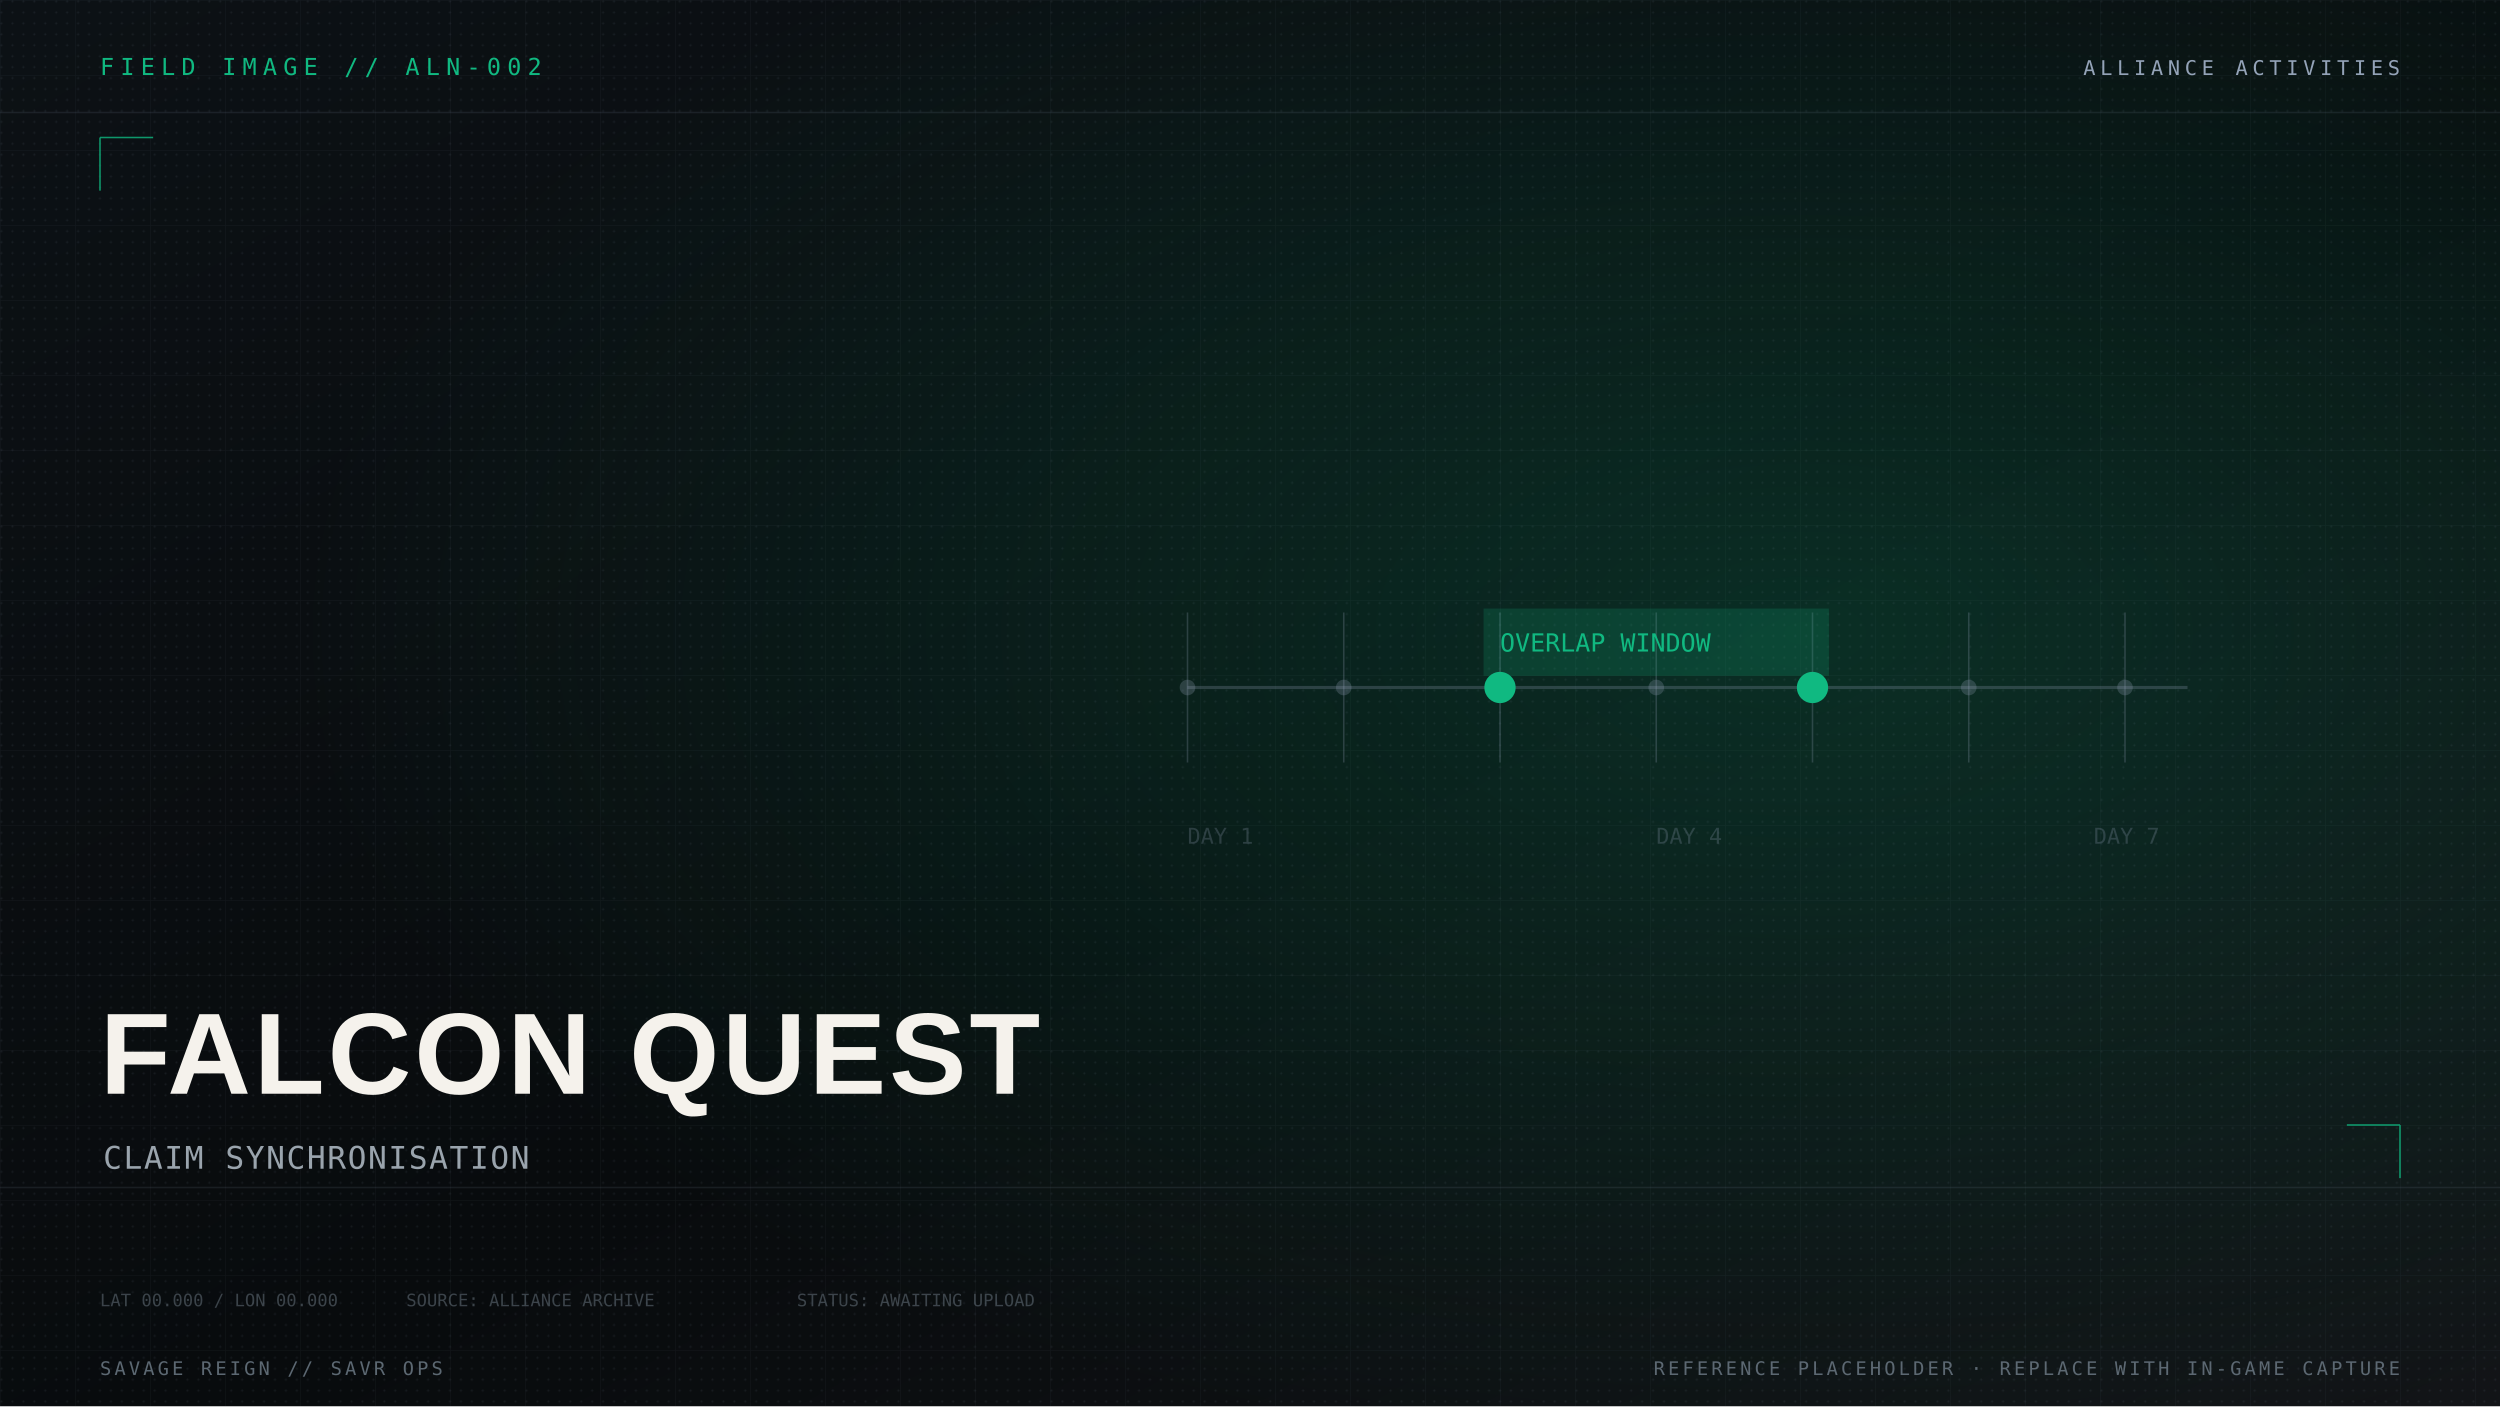
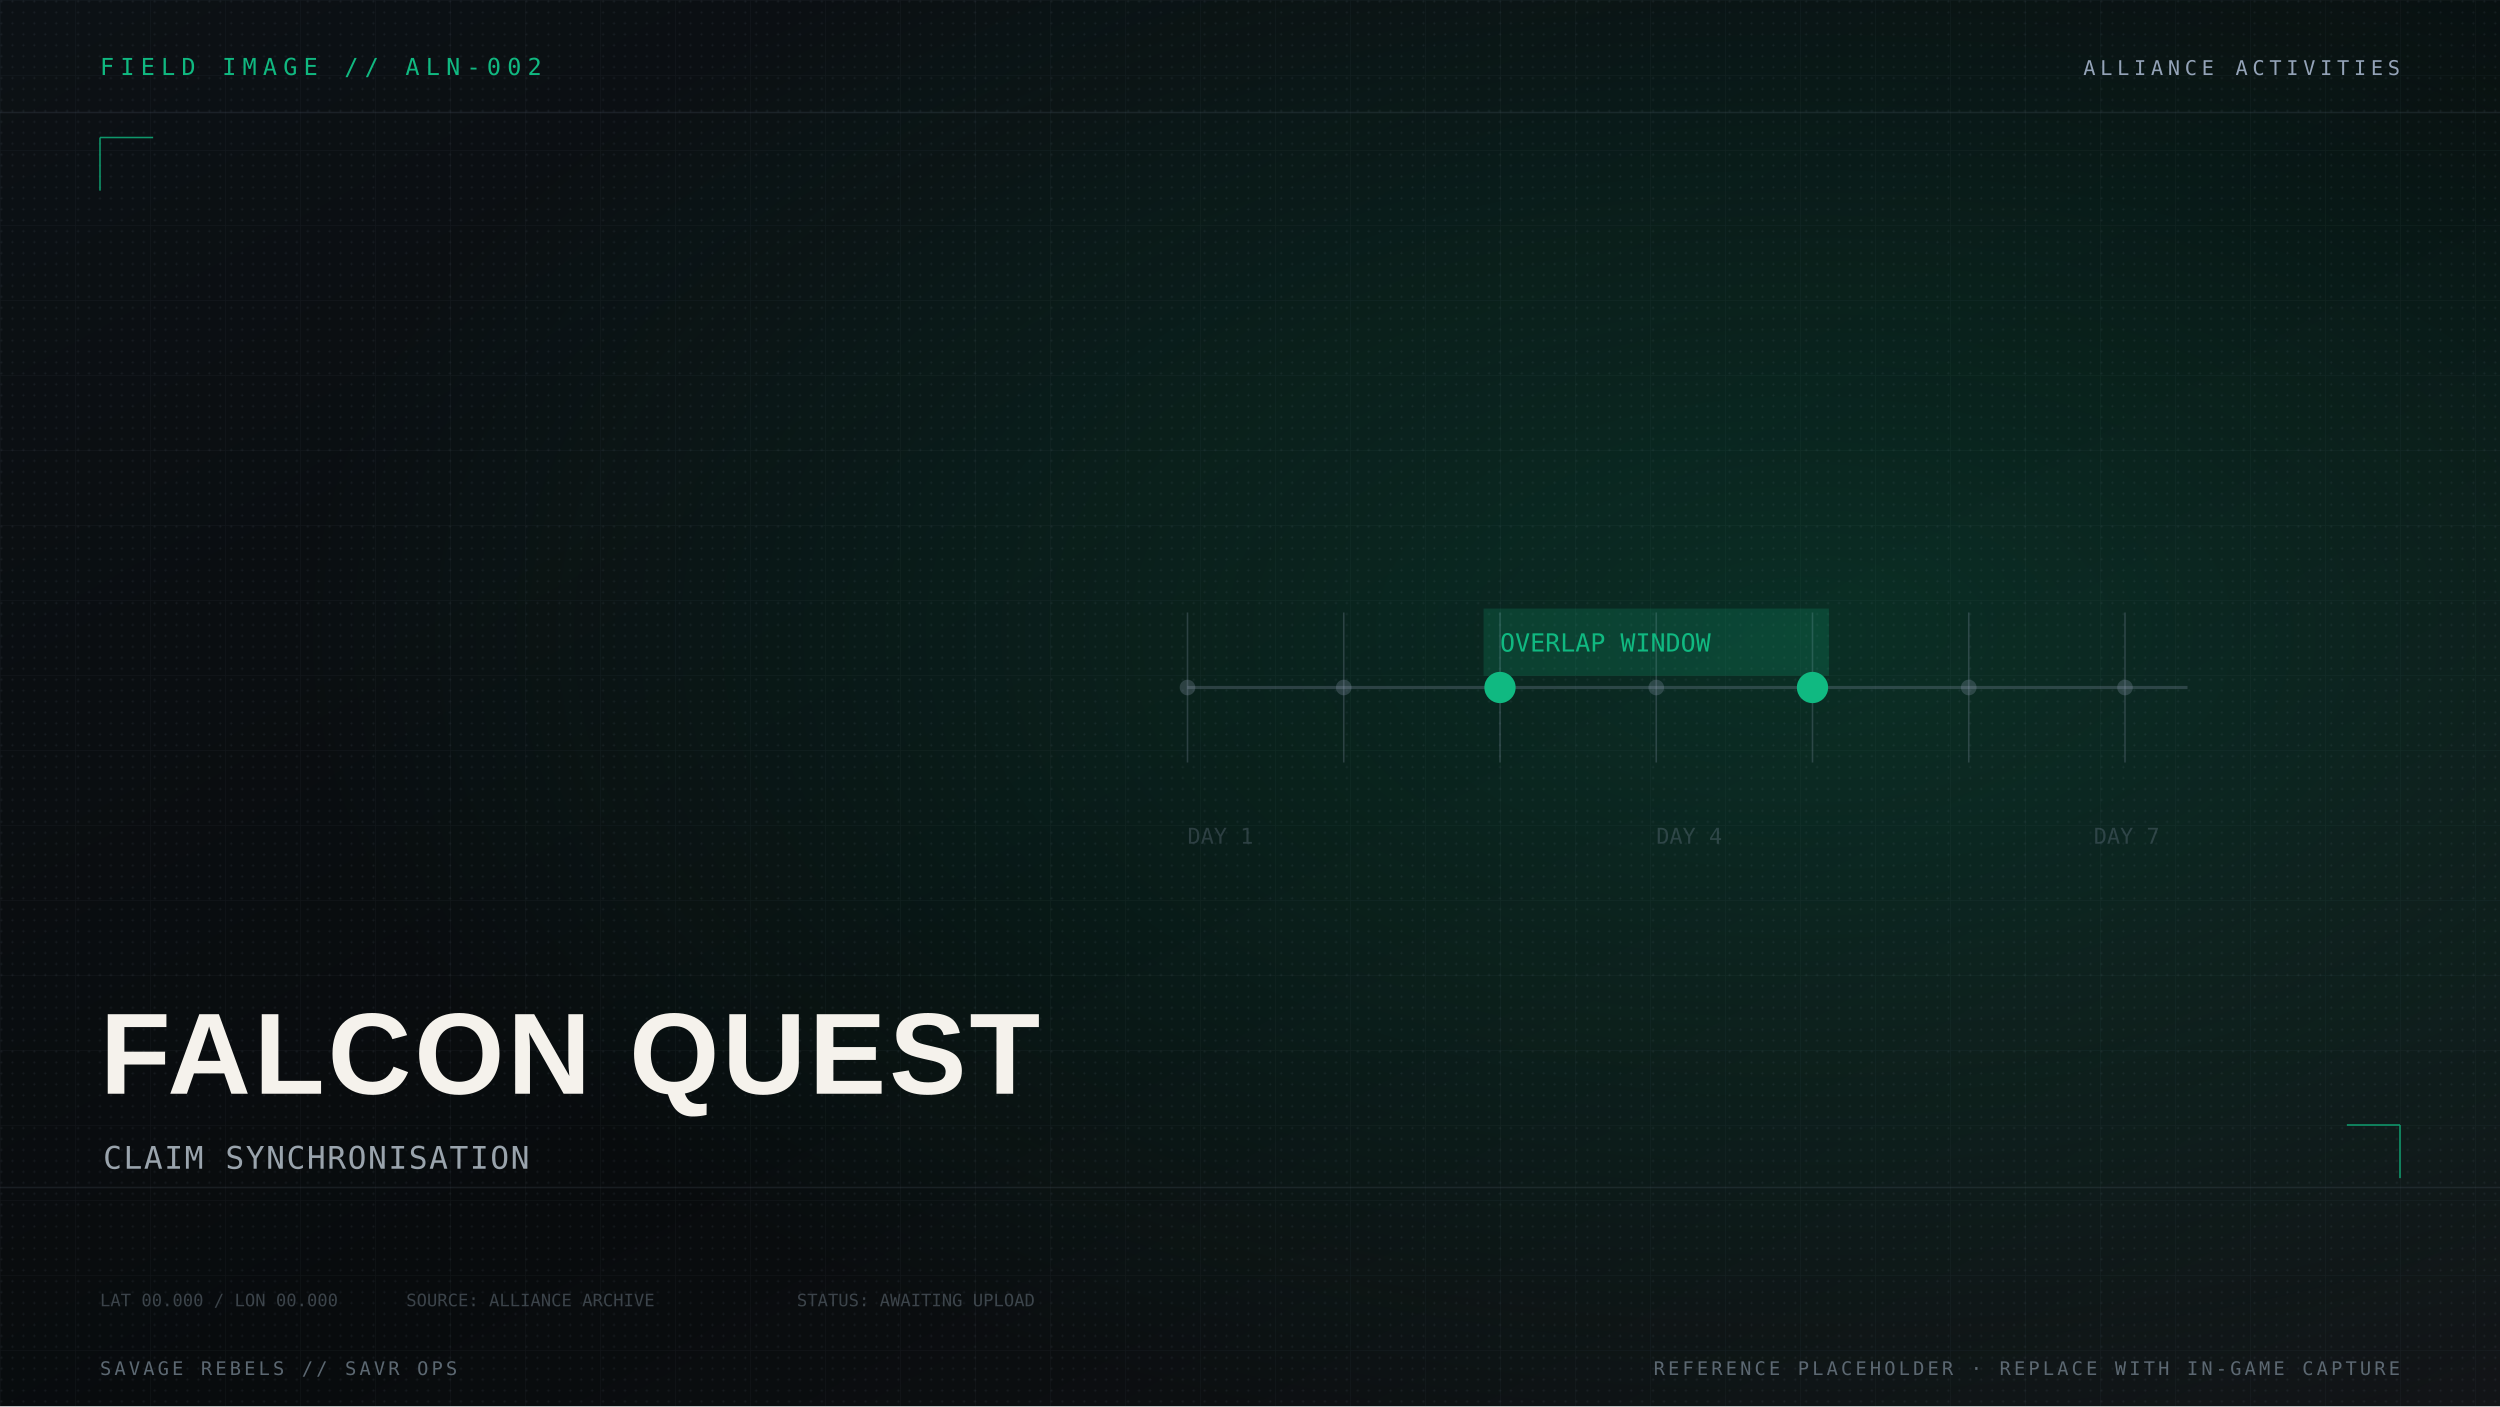
<svg xmlns="http://www.w3.org/2000/svg" width="1600" height="900" viewBox="0 0 1600 900">
  <defs>
    <linearGradient id="bg" x1="0" y1="0" x2="1" y2="1">
      <stop offset="0" stop-color="#0c1115" />
      <stop offset="0.55" stop-color="#080b0d" />
      <stop offset="1" stop-color="#121417" />
    </linearGradient>
    <radialGradient id="glow" cx="0.72" cy="0.45" r="0.6">
      <stop offset="0" stop-color="#10b981" stop-opacity="0.20" />
      <stop offset="1" stop-color="#10b981" stop-opacity="0" />
    </radialGradient>
    <pattern id="grid" width="48" height="48" patternUnits="userSpaceOnUse">
      <path d="M48 0H0V48" fill="none" stroke="#94a3b8" stroke-opacity="0.055" stroke-width="1" />
    </pattern>
    <pattern id="noise" width="7" height="7" patternUnits="userSpaceOnUse">
      <circle cx="1" cy="1" r="0.7" fill="#94a3b8" opacity="0.09" />
    </pattern>
  </defs>
  <rect width="1600" height="900" fill="url(#bg)" />
  <rect width="1600" height="900" fill="url(#grid)" />
  <rect width="1600" height="900" fill="url(#glow)" />
  <rect width="1600" height="900" fill="url(#noise)" />
  <path d="M0 72H1600" stroke="#94a3b8" stroke-opacity="0.12" />
  <path d="M0 760H1600" stroke="#94a3b8" stroke-opacity="0.12" />
  <g font-family="'Arial Narrow', Arial, sans-serif">
    <text x="64" y="48" fill="#10b981" font-family="monospace" font-size="15" letter-spacing="4">FIELD IMAGE // ALN-002</text>
    <text x="1536" y="48" fill="#94a3b8" font-family="monospace" font-size="13" letter-spacing="3" text-anchor="end">ALLIANCE ACTIVITIES</text>
    <text x="64" y="700" fill="#f5f2ec" font-size="74" font-weight="700" letter-spacing="2">FALCON QUEST</text>
    <text x="66" y="748" fill="#9aa4ad" font-family="monospace" font-size="20" letter-spacing="1">CLAIM SYNCHRONISATION</text>
    <text x="1536" y="880" fill="#5c6872" font-family="monospace" font-size="12" letter-spacing="2" text-anchor="end">REFERENCE PLACEHOLDER · REPLACE WITH IN-GAME CAPTURE</text>
-     <text x="64" y="880" fill="#5c6872" font-family="monospace" font-size="12" letter-spacing="2">SAVAGE REIGN // SAVR OPS</text>
+     <text x="64" y="880" fill="#5c6872" font-family="monospace" font-size="12" letter-spacing="2">SAVAGE REBELS // SAVR OPS</text>
  </g>
  <g stroke="#10b981" stroke-opacity="0.8">
    <path d="M64 88h34M64 88v34" fill="none" />
    <path d="M1536 720h-34M1536 720v34" fill="none" />
  </g>
  <g transform="translate(760,300)">
    <line x1="0" y1="140" x2="640" y2="140" stroke="rgba(148,163,184,0.25)" stroke-width="2" />
    <line x1="0" y1="92" x2="0" y2="188" stroke="rgba(148,163,184,0.25)" />
    <circle cx="0" cy="140" r="5" fill="rgba(148,163,184,0.25)" />
    <line x1="100" y1="92" x2="100" y2="188" stroke="rgba(148,163,184,0.25)" />
    <circle cx="100" cy="140" r="5" fill="rgba(148,163,184,0.25)" />
    <line x1="200" y1="92" x2="200" y2="188" stroke="rgba(148,163,184,0.25)" />
    <circle cx="200" cy="140" r="10" fill="#10b981" />
    <line x1="300" y1="92" x2="300" y2="188" stroke="rgba(148,163,184,0.25)" />
    <circle cx="300" cy="140" r="5" fill="rgba(148,163,184,0.25)" />
    <line x1="400" y1="92" x2="400" y2="188" stroke="rgba(148,163,184,0.25)" />
    <circle cx="400" cy="140" r="10" fill="#10b981" />
    <line x1="500" y1="92" x2="500" y2="188" stroke="rgba(148,163,184,0.25)" />
    <circle cx="500" cy="140" r="5" fill="rgba(148,163,184,0.25)" />
    <line x1="600" y1="92" x2="600" y2="188" stroke="rgba(148,163,184,0.25)" />
    <circle cx="600" cy="140" r="5" fill="rgba(148,163,184,0.25)" />
    <rect x="190" y="90" width="220" height="42" fill="#10b981" opacity="0.18" stroke="#10b981" />
    <text x="200" y="117" fill="#10b981" font-family="monospace" font-size="16">OVERLAP WINDOW</text>
    <text x="0" y="240" fill="rgba(148,163,184,0.25)" font-family="monospace" font-size="14">DAY 1</text>
    <text x="300" y="240" fill="rgba(148,163,184,0.25)" font-family="monospace" font-size="14">DAY 4</text>
    <text x="580" y="240" fill="rgba(148,163,184,0.25)" font-family="monospace" font-size="14">DAY 7</text>
  </g>
  <g opacity="0.55" font-family="monospace" font-size="11" fill="#65717b">
    <text x="64" y="836">LAT 00.000 / LON 00.000</text>
    <text x="260" y="836">SOURCE: ALLIANCE ARCHIVE</text>
    <text x="510" y="836">STATUS: AWAITING UPLOAD</text>
  </g>
</svg>
